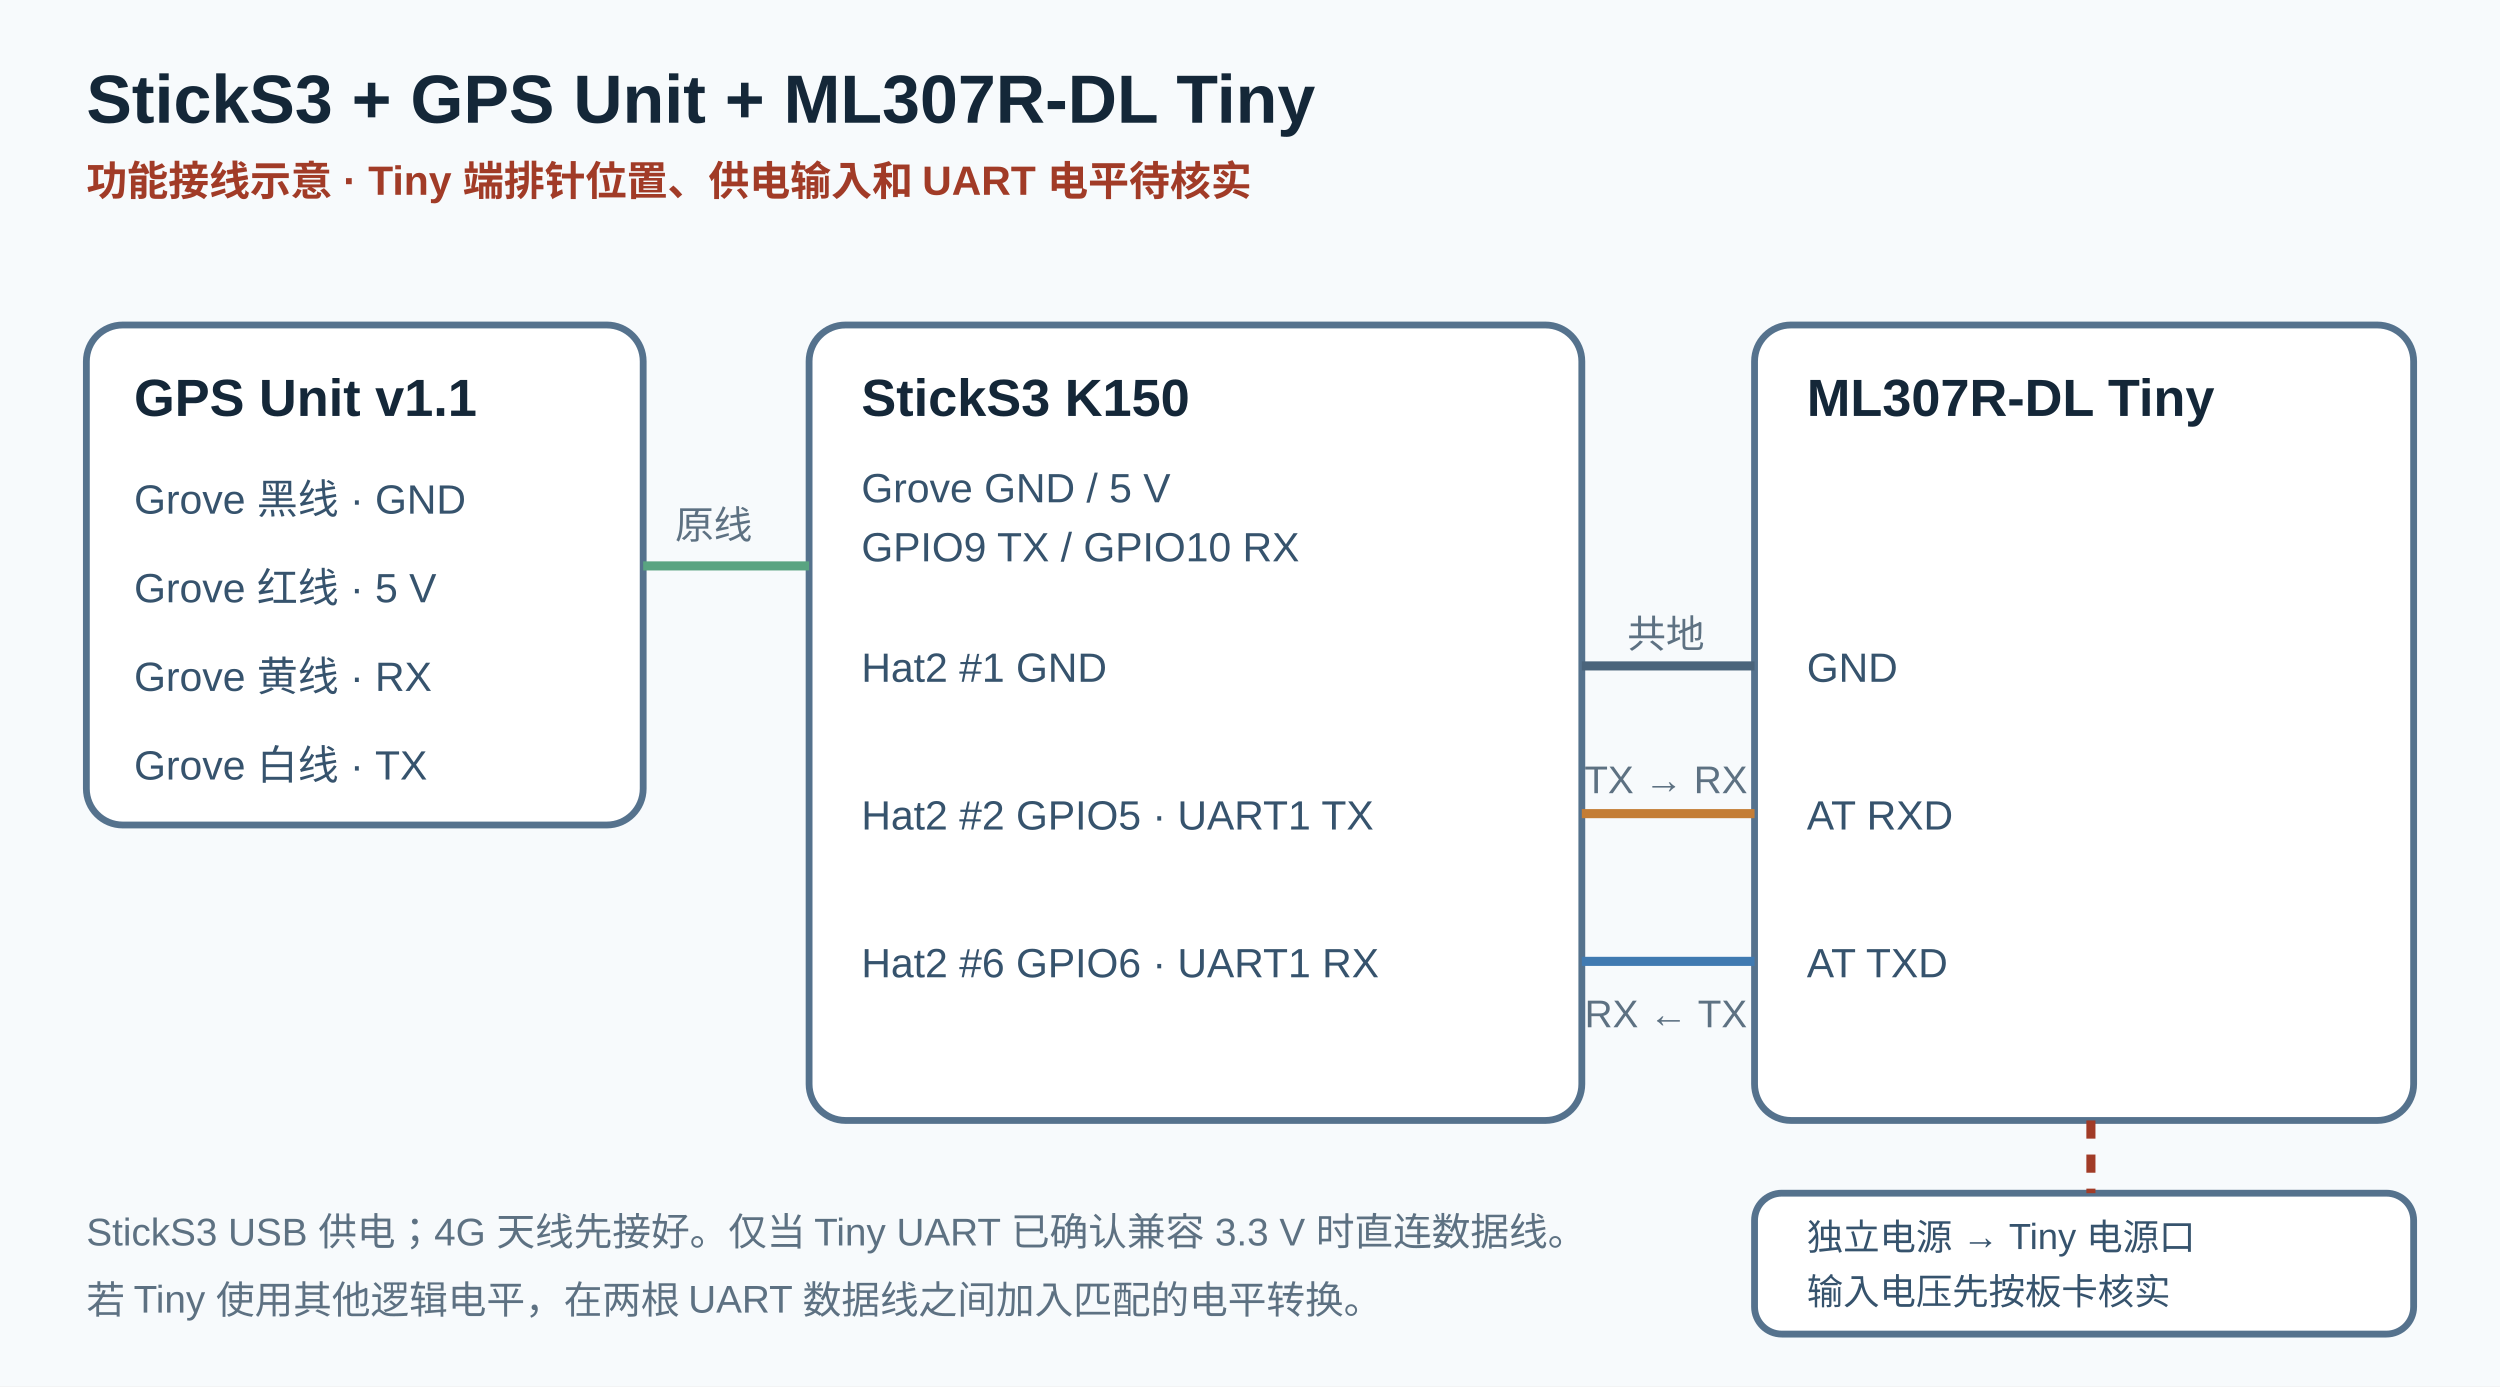
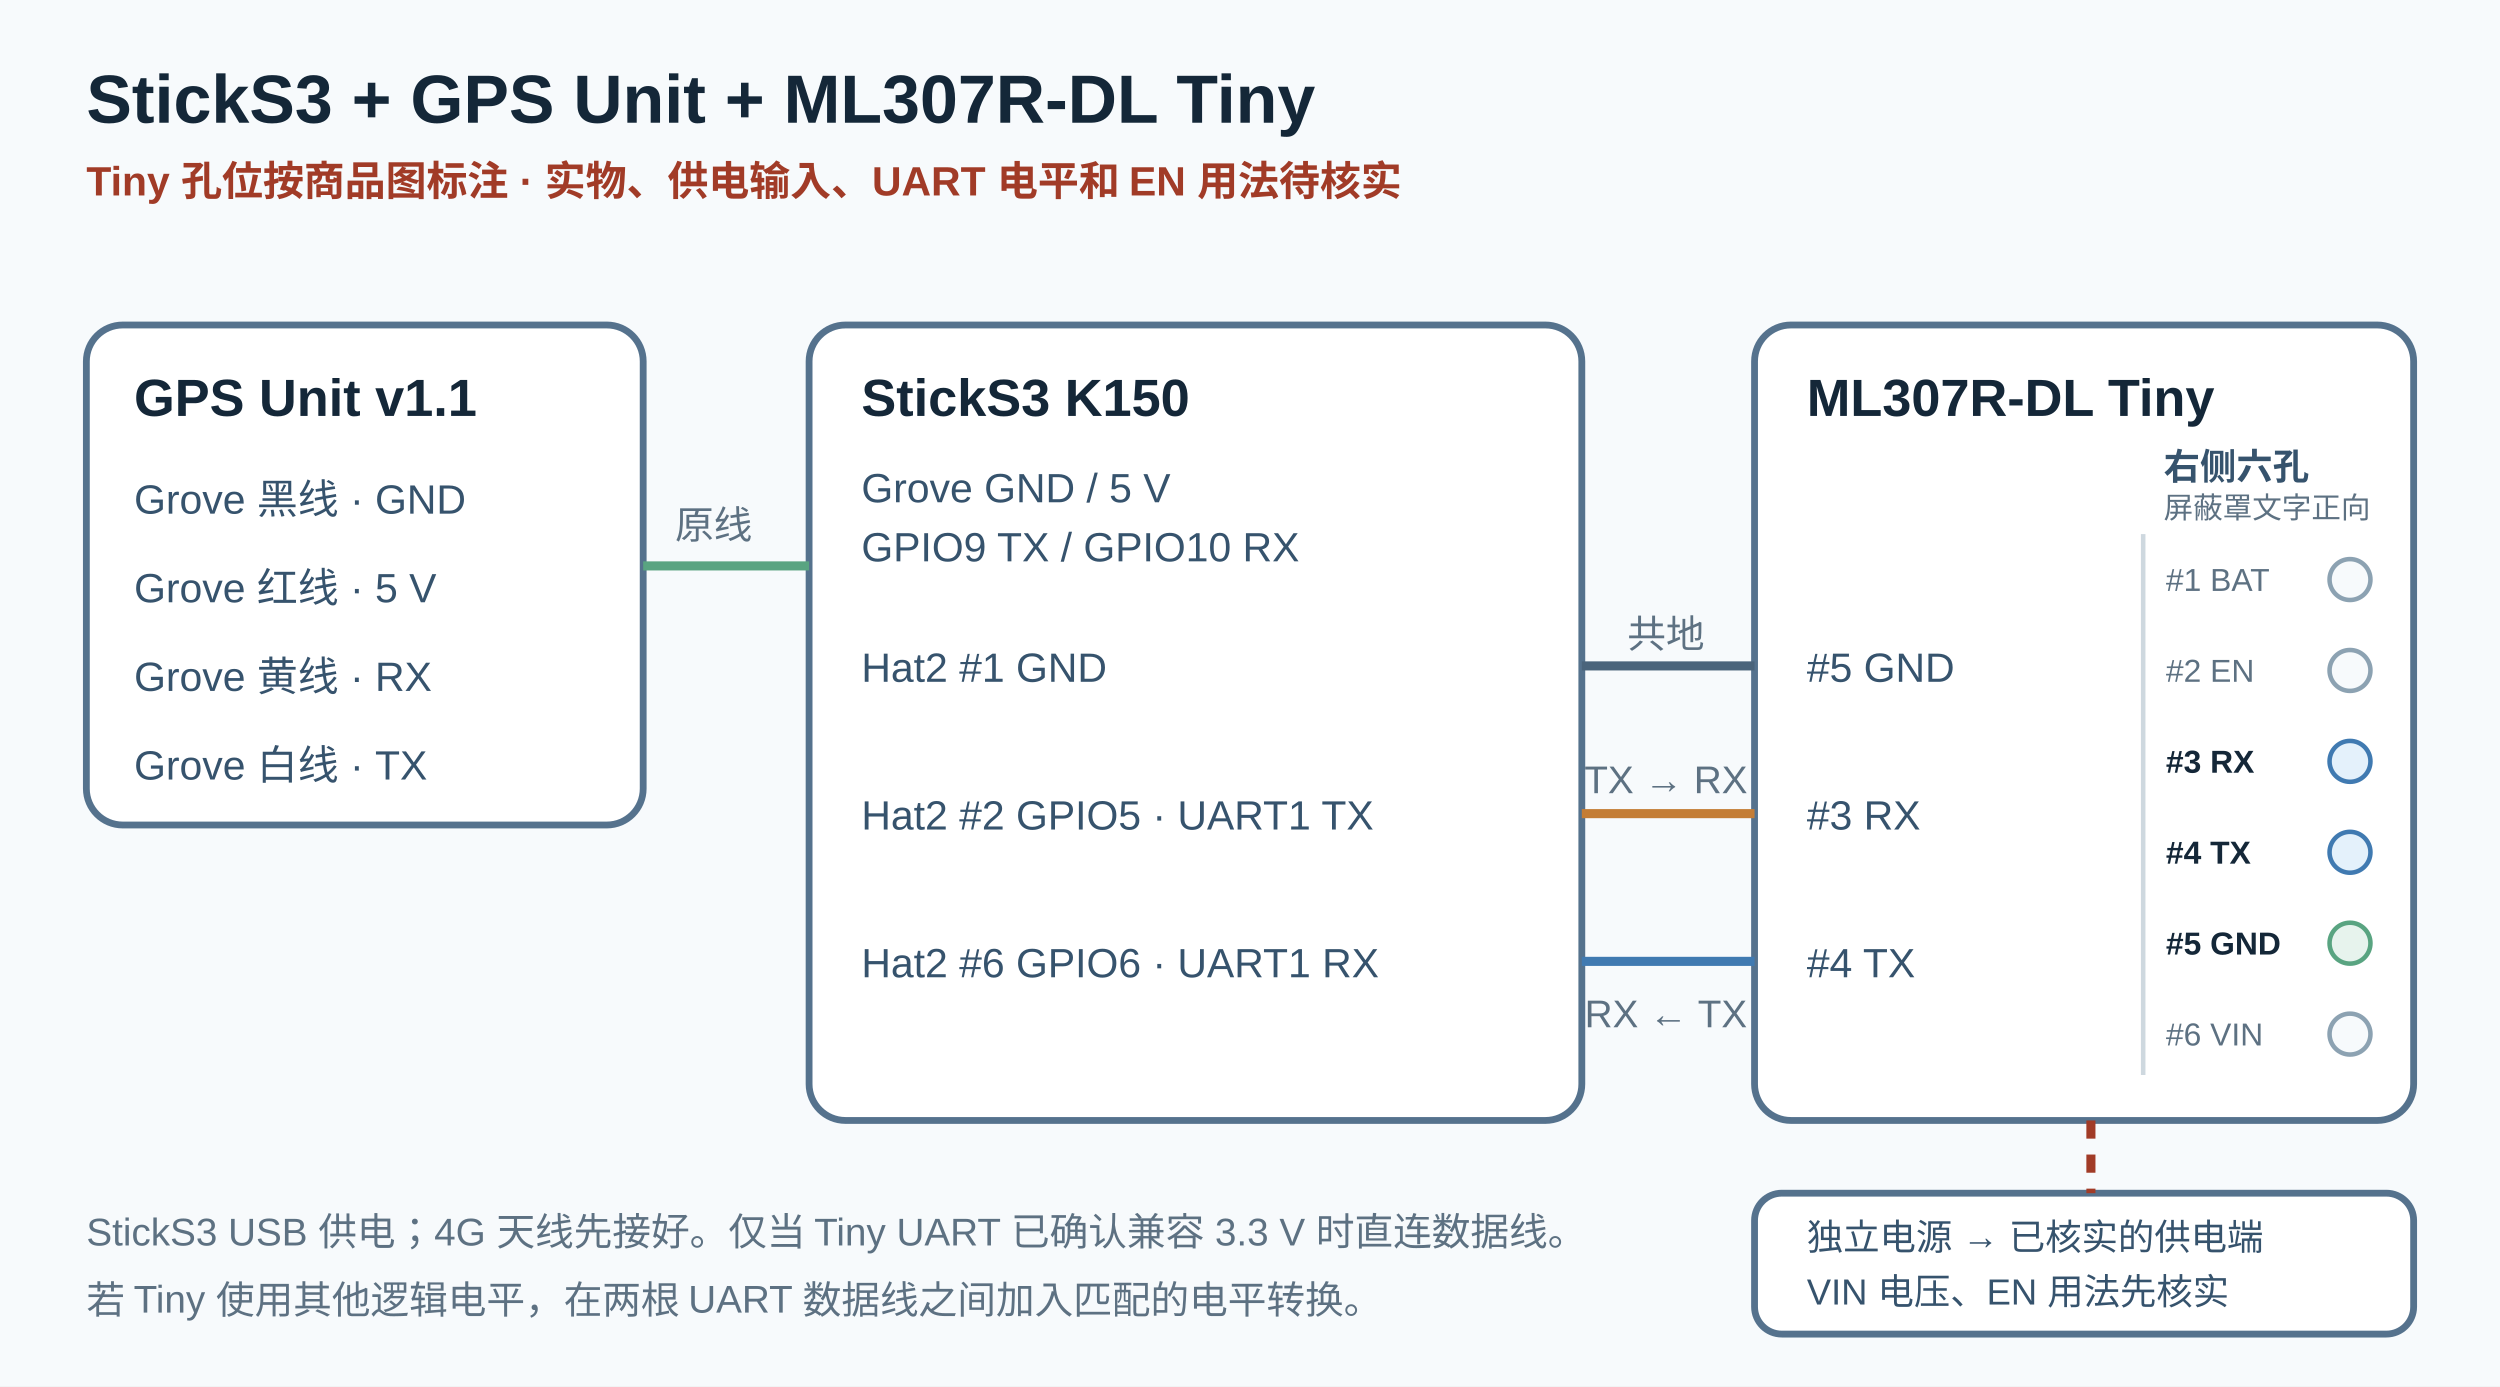
<svg xmlns="http://www.w3.org/2000/svg" width="1100" height="610" viewBox="0 0 1100 610" role="img" aria-labelledby="title desc">
  <rect width="1100" height="610" fill="#f7fafc" />
  <g font-family="Arial, Helvetica, sans-serif">
    <text x="38" y="54" fill="#142738" font-size="30" font-weight="700">StickS3 + GPS Unit + ML307R-DL Tiny</text>
-     <text x="38" y="86" fill="#a13b27" font-size="18" font-weight="700">功能接线示意 · Tiny 端排针位置、供电输入和 UART 电平待核实</text>
+     <text x="38" y="86" fill="#a13b27" font-size="18" font-weight="700">Tiny 孔位按商品图标注 · 实物、供电输入、UART 电平和 EN 用法待核实</text>
    <g fill="#fff" stroke="#55728d" stroke-width="3">
      <rect x="38" y="143" width="245" height="220" rx="16" />
      <rect x="356" y="143" width="340" height="350" rx="16" />
      <rect x="772" y="143" width="290" height="350" rx="16" />
      <rect x="772" y="525" width="290" height="62" rx="12" />
    </g>
    <g fill="#142738" font-size="23" font-weight="700">
      <text x="59" y="183">GPS Unit v1.1</text>
      <text x="379" y="183">StickS3 K150</text>
      <text x="795" y="183">ML307R-DL Tiny</text>
    </g>
    <g fill="#36536d" font-size="18">
      <text x="59" y="226">Grove 黑线 · GND</text>
      <text x="59" y="265">Grove 红线 · 5 V</text>
      <text x="59" y="304">Grove 黄线 · RX</text>
      <text x="59" y="343">Grove 白线 · TX</text>
      <text x="379" y="221">Grove GND / 5 V</text>
      <text x="379" y="247">GPIO9 TX / GPIO10 RX</text>
      <text x="379" y="300">Hat2 #1 GND</text>
      <text x="379" y="365">Hat2 #2 GPIO5 · UART1 TX</text>
      <text x="379" y="430">Hat2 #6 GPIO6 · UART1 RX</text>
-       <text x="795" y="300">GND</text>
-       <text x="795" y="365">AT RXD</text>
-       <text x="795" y="430">AT TXD</text>
-       <text x="795" y="550" font-size="16">独立电源 → Tiny 电源口</text>
-       <text x="795" y="574" font-size="16">输入电压先按板卡核实</text>
+       <text x="795" y="300">#5 GND</text>
+       <text x="795" y="365">#3 RX</text>
+       <text x="795" y="430">#4 TX</text>
+       <text x="795" y="550" font-size="16">独立电源 → 已核实的供电端</text>
+       <text x="795" y="574" font-size="16">VIN 电压、EN 用法先核实</text>
    </g>
+     <path d="M943 235 V473" stroke="#ced8df" stroke-width="2" />
+     <text x="952" y="211" fill="#36536d" font-size="16" font-weight="700">右侧六孔</text>
+     <text x="952" y="228" fill="#5d7182" font-size="13">屏蔽罩文字正向</text>
+     <g fill="#5d7182" font-size="14">
+       <text x="953" y="260">#1 BAT</text>
+       <text x="953" y="300">#2 EN</text>
+       <text x="953" y="460">#6 VIN</text>
+     </g>
+     <g fill="#142738" font-size="14" font-weight="700">
+       <text x="953" y="340">#3 RX</text>
+       <text x="953" y="380">#4 TX</text>
+       <text x="953" y="420">#5 GND</text>
+     </g>
+     <g fill="#f7fafc" stroke="#8ca2b2" stroke-width="2">
+       <circle cx="1034" cy="255" r="9" />
+       <circle cx="1034" cy="295" r="9" />
+       <circle cx="1034" cy="455" r="9" />
+     </g>
+     <g fill="#e4f1fb" stroke="#407ab1" stroke-width="2">
+       <circle cx="1034" cy="335" r="9" />
+       <circle cx="1034" cy="375" r="9" />
+     </g>
+     <circle cx="1034" cy="415" r="9" fill="#e7f3ed" stroke="#59a481" stroke-width="2" />
    <g stroke-width="4" fill="none">
      <path d="M283 249 H356" stroke="#59a481" />
      <path d="M696 293 H772" stroke="#4a647b" />
      <path d="M696 358 H772" stroke="#c47d35" />
      <path d="M772 423 H696" stroke="#407ab1" />
      <path d="M920 493 V525" stroke="#a13b27" stroke-dasharray="8 7" />
    </g>
    <g fill="#5d7182" font-size="17">
      <text x="314" y="237" text-anchor="middle">原线</text>
      <text x="733" y="285" text-anchor="middle">共地</text>
      <text x="733" y="349" text-anchor="middle">TX → RX</text>
      <text x="733" y="452" text-anchor="middle">RX ← TX</text>
      <text x="38" y="548">StickS3 USB 供电；4G 天线先接好。仅当 Tiny UART 已确认兼容 3.3 V 时直连数据线。</text>
      <text x="38" y="578">若 Tiny 使用其他逻辑电平，在两根 UART 数据线之间加入匹配的电平转换。</text>
    </g>
  </g>
</svg>
